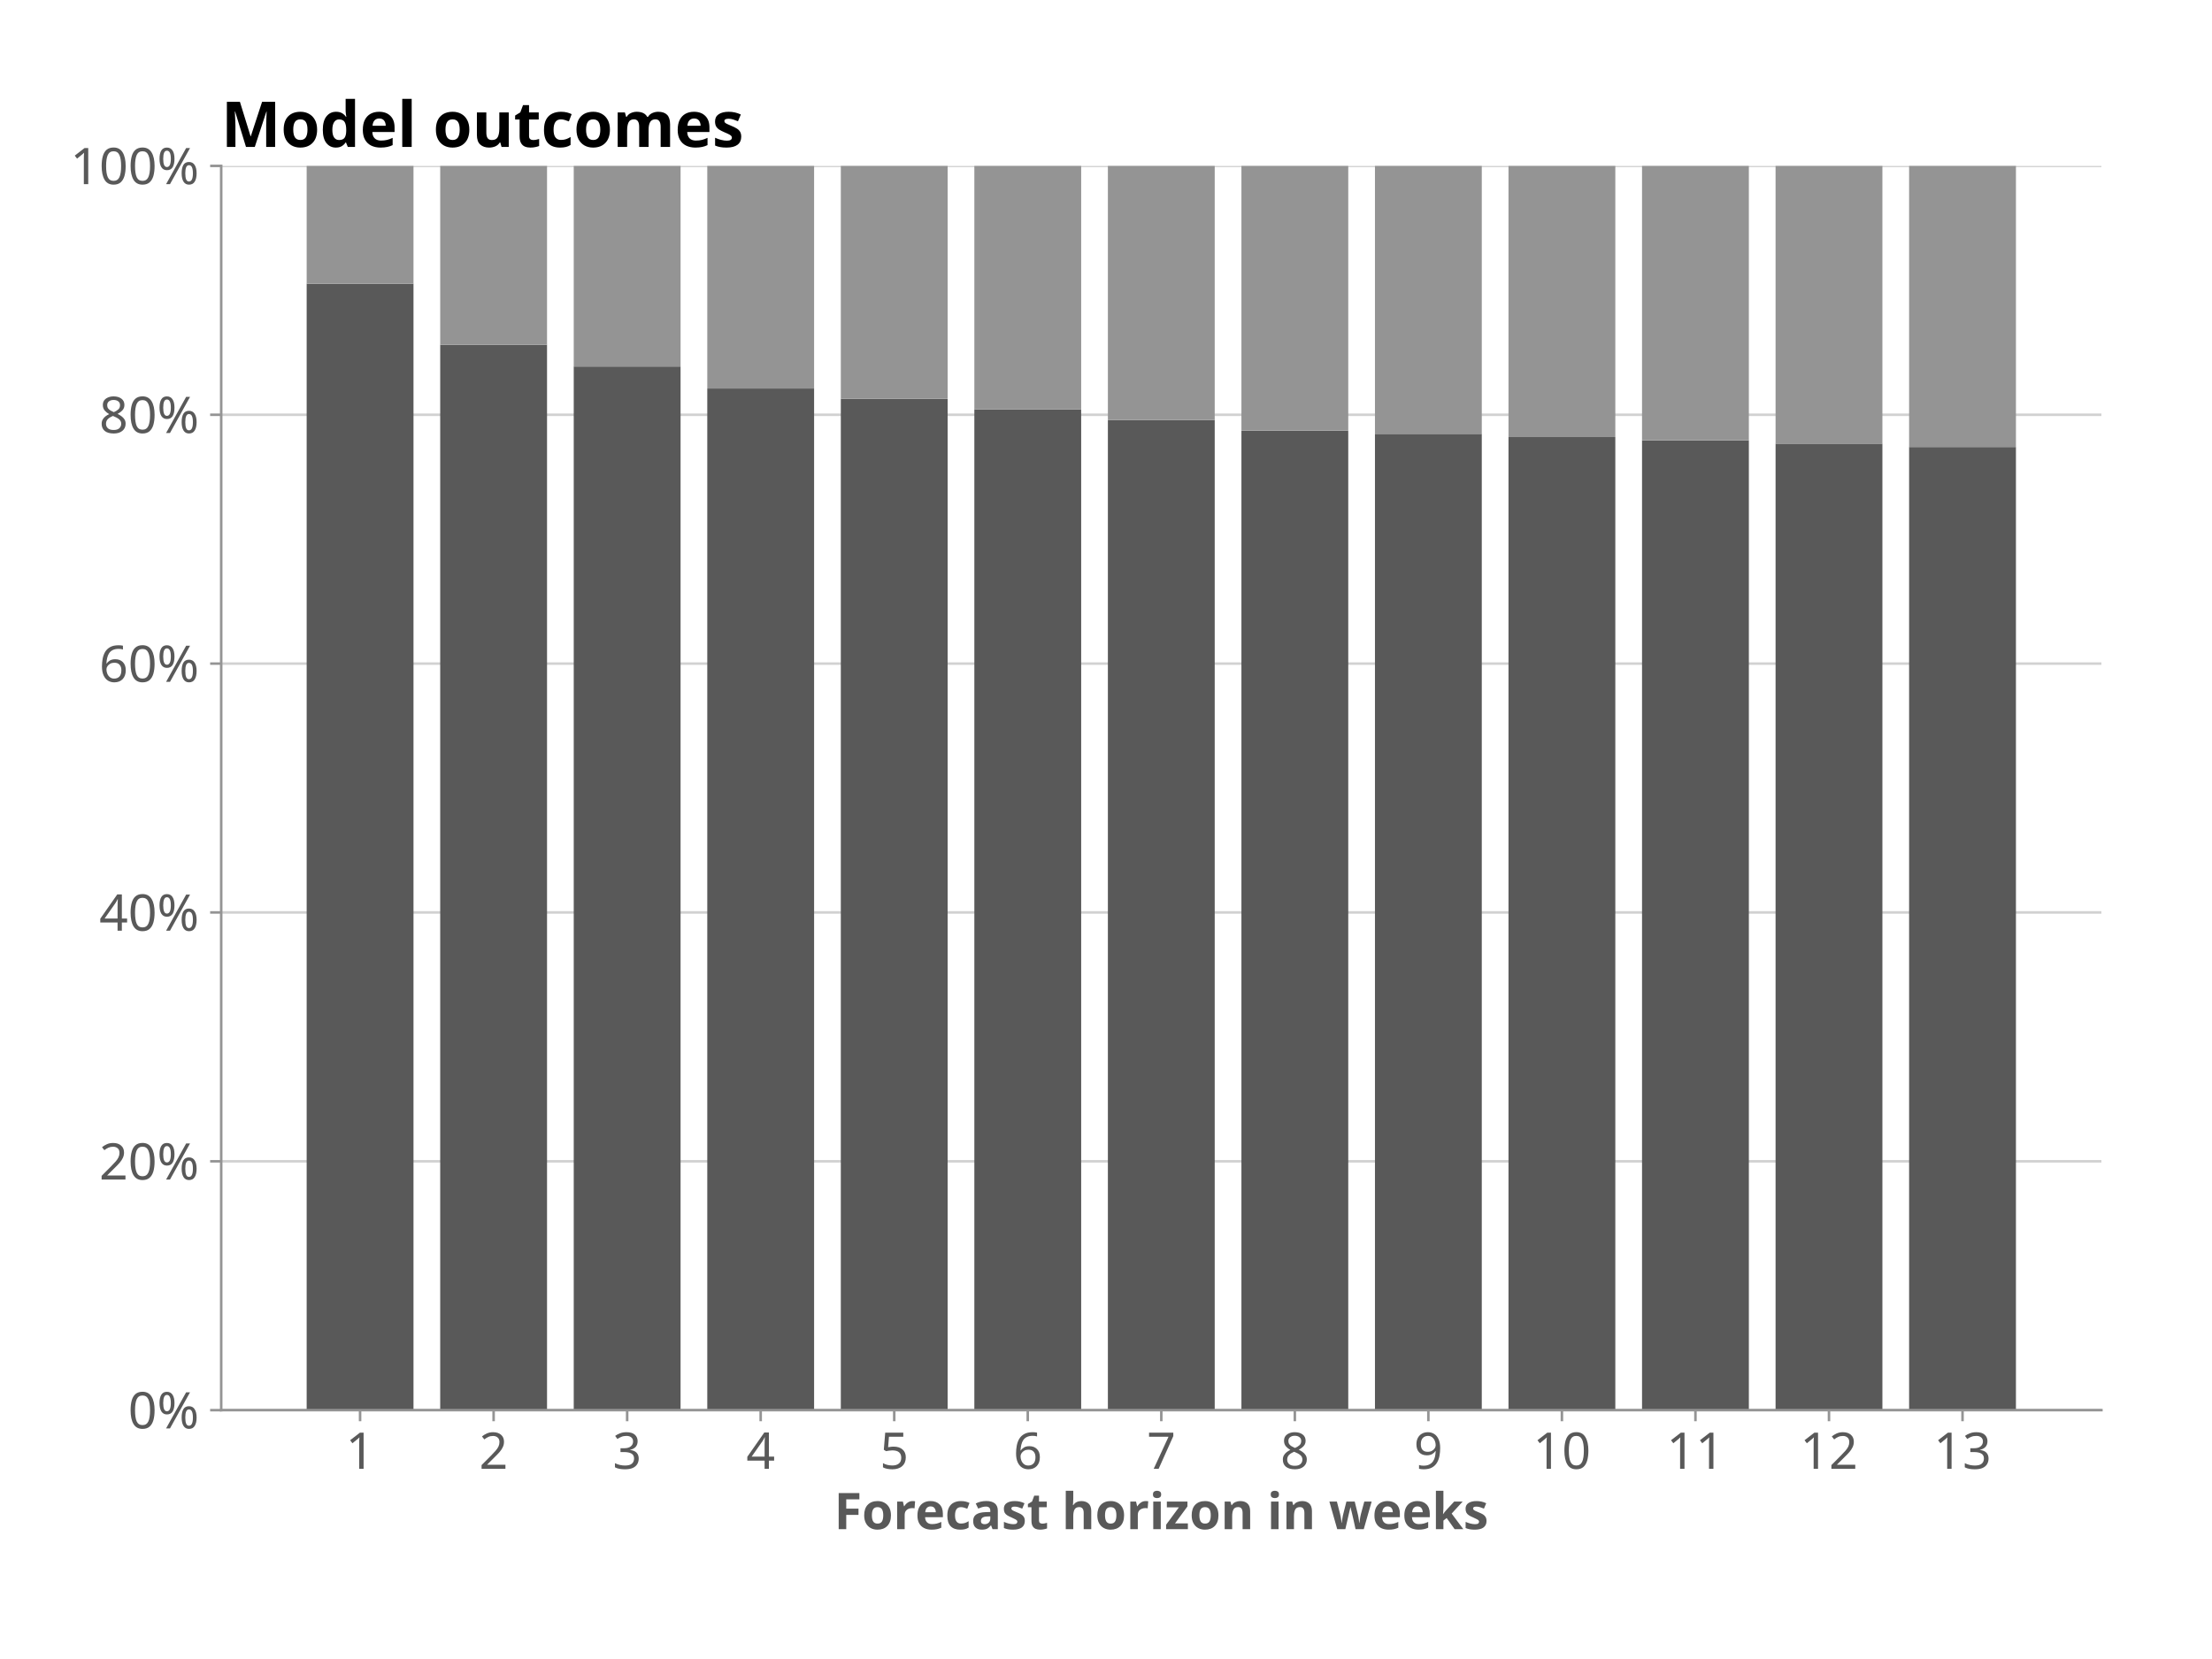
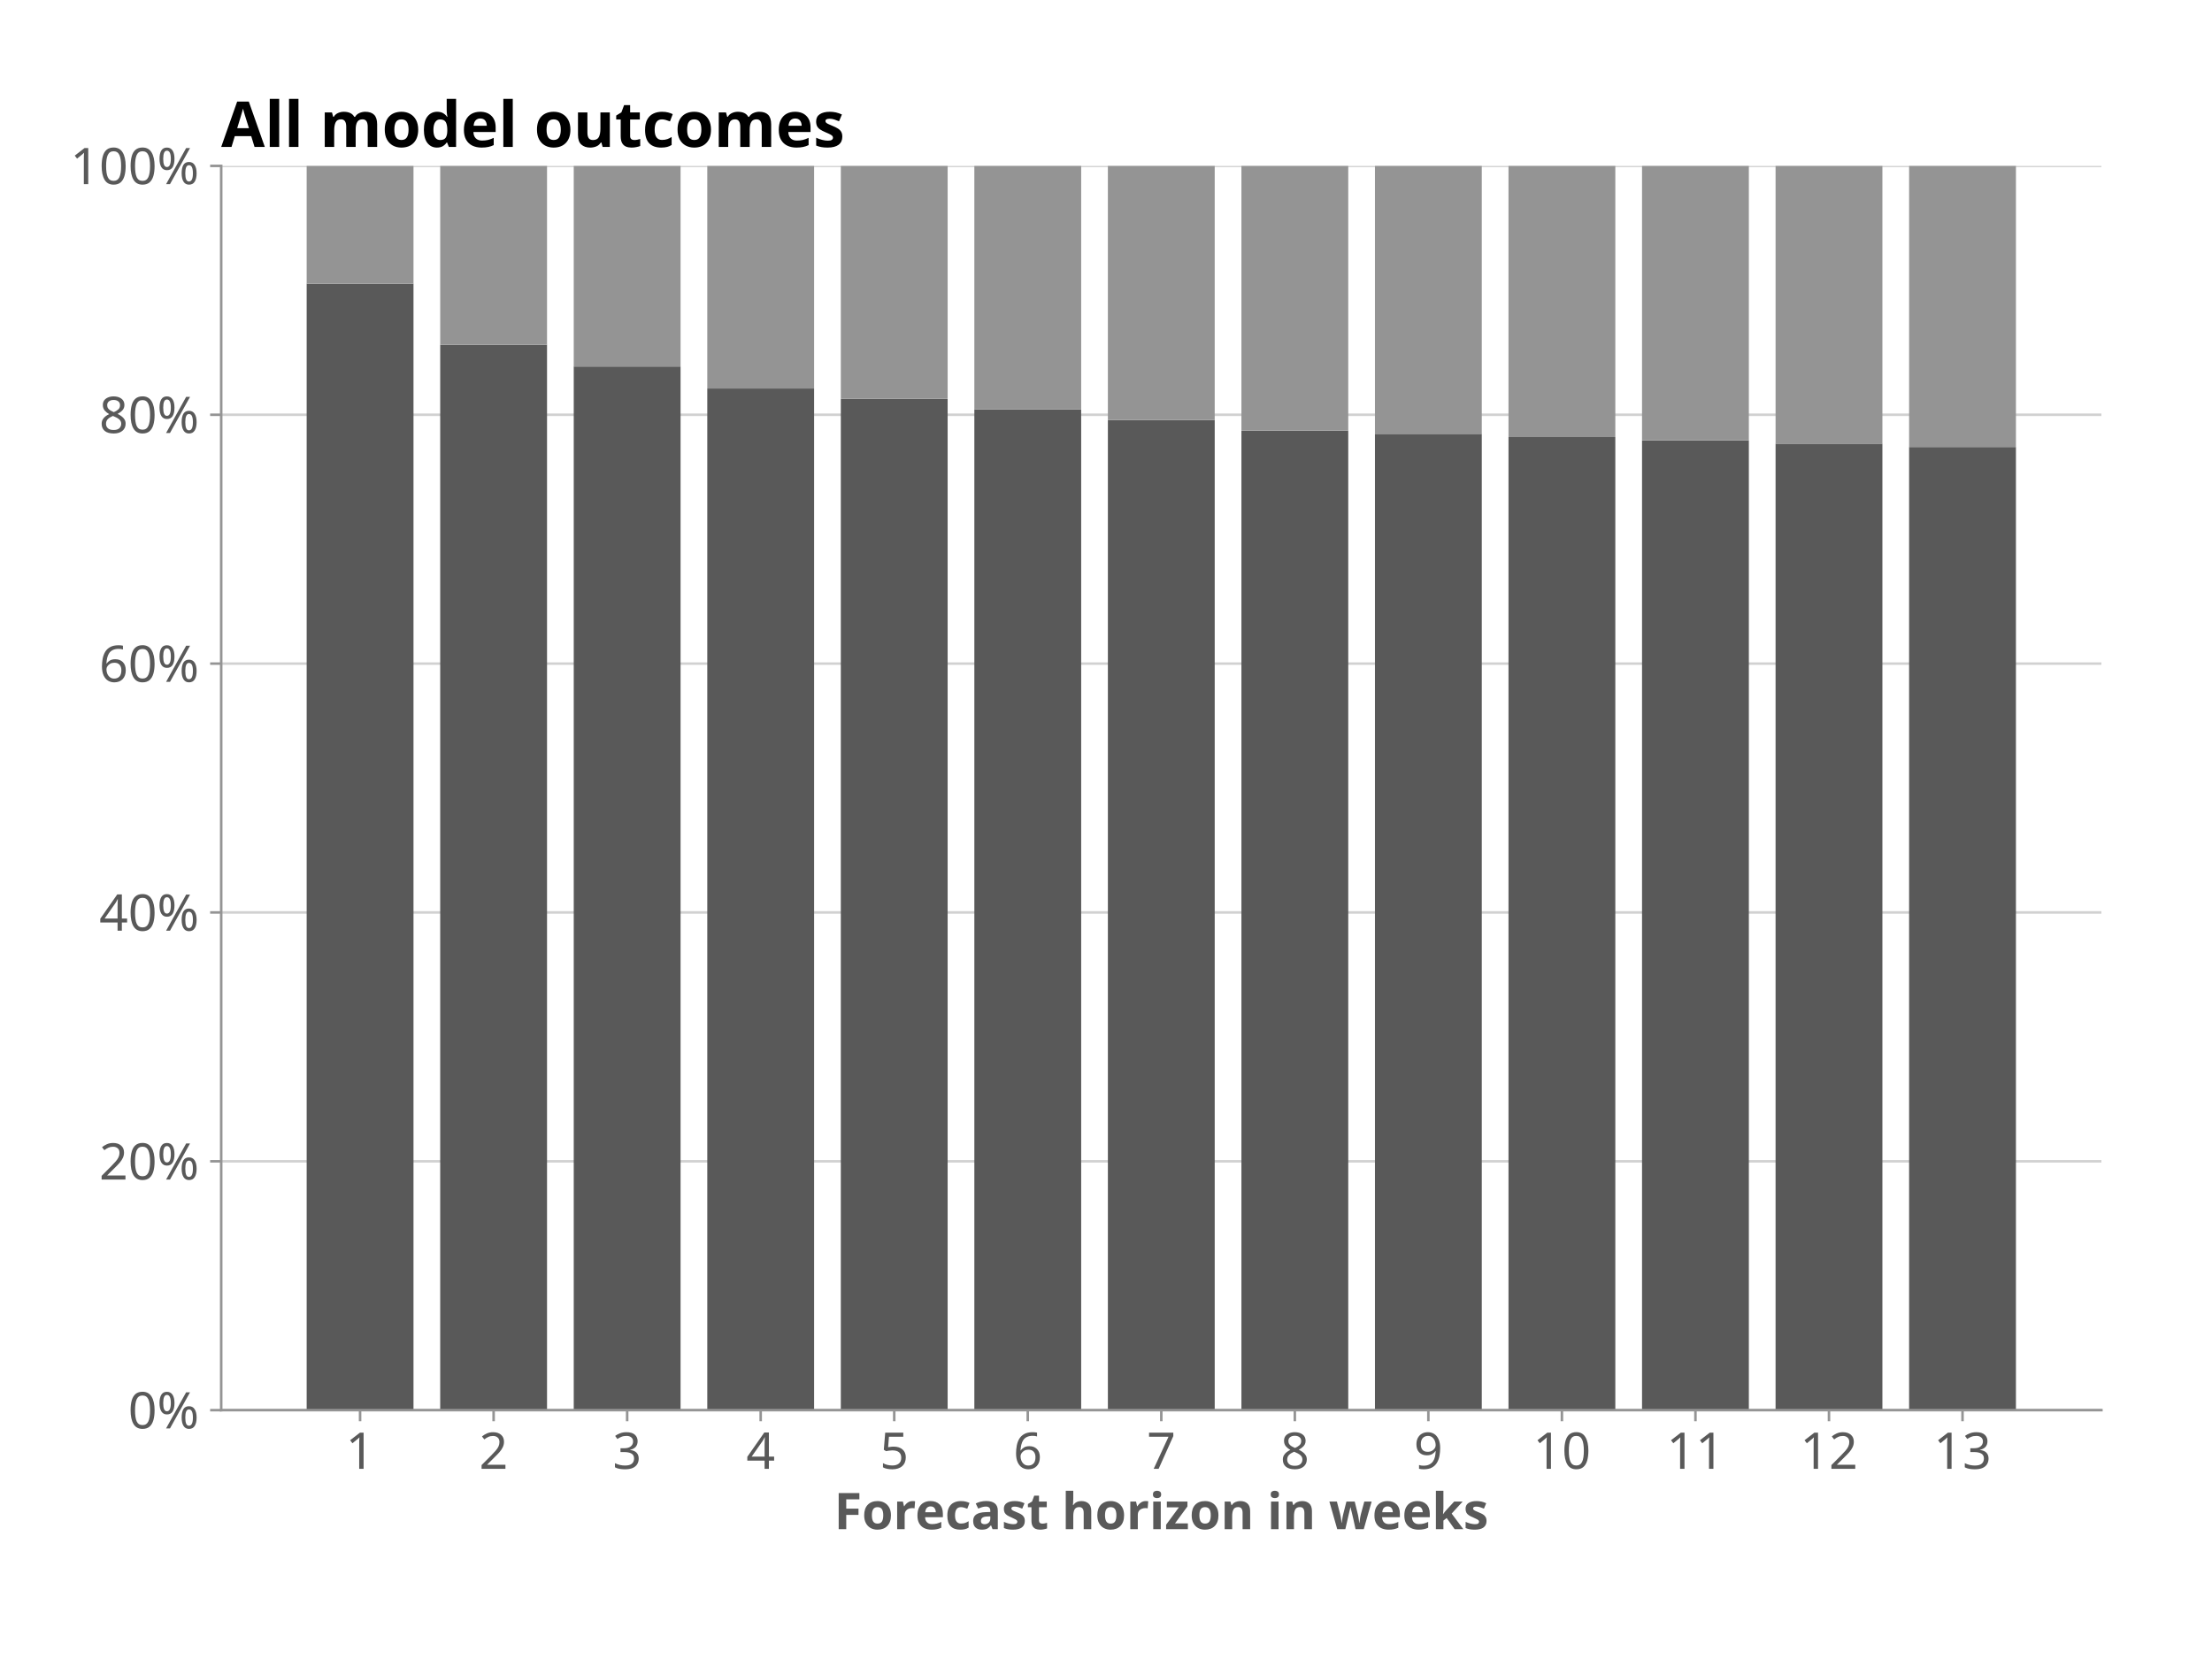
<svg xmlns="http://www.w3.org/2000/svg" xmlns:xlink="http://www.w3.org/1999/xlink" width="699.84px" height="524.88px" viewBox="0 0 699.84 524.88" version="1.1">
  <defs>
    <style type="text/css">*{stroke-linejoin: round; stroke-linecap: butt}</style>
  </defs>
  <g id="figure-forecast_truefalse_summary-rw">
    <g id="patch_1">
      <path d="M 0 524.88  L 699.84 524.88  L 699.84 0  L 0 0  z " style="fill: #ffffff" />
    </g>
    <g id="axis-forecast_truefalse_summary-rw">
      <g id="patch_2">
        <path d="M 69.984 446.148  L 664.848 446.148  L 664.848 52.488  L 69.984 52.488  z " style="fill: #ffffff" />
      </g>
      <g id="matplotlib.axis_1">
        <g id="xtick_1">
          <g id="line2d_1">
            <defs>
-               <path id="m445b350ab8" d="M 0 0  L 0 3.5  " style="stroke: #949494; stroke-width: 0.8" />
+               <path id="me3672e2a36" d="M 0 0  L 0 3.5  " style="stroke: #949494; stroke-width: 0.8" />
            </defs>
            <g>
-               <use xlink:href="#m445b350ab8" x="113.923" y="446.148" style="fill: #949494; stroke: #949494; stroke-width: 0.8" />
+               <use xlink:href="#me3672e2a36" x="113.923" y="446.148" style="fill: #949494; stroke: #949494; stroke-width: 0.8" />
            </g>
          </g>
          <g id="text_1">
            <text style="font-weight: 300; font-size: 16px; font-family: 'Source Sans 3', sans-serif; text-anchor: middle; fill: #595959" x="113.923" y="464.7" transform="rotate(-0 113.9228 464.7005)">1</text>
          </g>
        </g>
        <g id="xtick_2">
          <g id="line2d_2">
            <g>
-               <use xlink:href="#m445b350ab8" x="156.172" y="446.148" style="fill: #949494; stroke: #949494; stroke-width: 0.8" />
+               <use xlink:href="#me3672e2a36" x="156.172" y="446.148" style="fill: #949494; stroke: #949494; stroke-width: 0.8" />
            </g>
          </g>
          <g id="text_2">
            <text style="font-weight: 300; font-size: 16px; font-family: 'Source Sans 3', sans-serif; text-anchor: middle; fill: #595959" x="156.172" y="464.7" transform="rotate(-0 156.1717 464.7005)">2</text>
          </g>
        </g>
        <g id="xtick_3">
          <g id="line2d_3">
            <g>
-               <use xlink:href="#m445b350ab8" x="198.421" y="446.148" style="fill: #949494; stroke: #949494; stroke-width: 0.8" />
+               <use xlink:href="#me3672e2a36" x="198.421" y="446.148" style="fill: #949494; stroke: #949494; stroke-width: 0.8" />
            </g>
          </g>
          <g id="text_3">
            <text style="font-weight: 300; font-size: 16px; font-family: 'Source Sans 3', sans-serif; text-anchor: middle; fill: #595959" x="198.421" y="464.7" transform="rotate(-0 198.4205 464.7005)">3</text>
          </g>
        </g>
        <g id="xtick_4">
          <g id="line2d_4">
            <g>
-               <use xlink:href="#m445b350ab8" x="240.669" y="446.148" style="fill: #949494; stroke: #949494; stroke-width: 0.8" />
+               <use xlink:href="#me3672e2a36" x="240.669" y="446.148" style="fill: #949494; stroke: #949494; stroke-width: 0.8" />
            </g>
          </g>
          <g id="text_4">
            <text style="font-weight: 300; font-size: 16px; font-family: 'Source Sans 3', sans-serif; text-anchor: middle; fill: #595959" x="240.669" y="464.7" transform="rotate(-0 240.6694 464.7005)">4</text>
          </g>
        </g>
        <g id="xtick_5">
          <g id="line2d_5">
            <g>
-               <use xlink:href="#m445b350ab8" x="282.918" y="446.148" style="fill: #949494; stroke: #949494; stroke-width: 0.8" />
+               <use xlink:href="#me3672e2a36" x="282.918" y="446.148" style="fill: #949494; stroke: #949494; stroke-width: 0.8" />
            </g>
          </g>
          <g id="text_5">
            <text style="font-weight: 300; font-size: 16px; font-family: 'Source Sans 3', sans-serif; text-anchor: middle; fill: #595959" x="282.918" y="464.7" transform="rotate(-0 282.9183 464.7005)">5</text>
          </g>
        </g>
        <g id="xtick_6">
          <g id="line2d_6">
            <g>
-               <use xlink:href="#m445b350ab8" x="325.167" y="446.148" style="fill: #949494; stroke: #949494; stroke-width: 0.8" />
+               <use xlink:href="#me3672e2a36" x="325.167" y="446.148" style="fill: #949494; stroke: #949494; stroke-width: 0.8" />
            </g>
          </g>
          <g id="text_6">
            <text style="font-weight: 300; font-size: 16px; font-family: 'Source Sans 3', sans-serif; text-anchor: middle; fill: #595959" x="325.167" y="464.7" transform="rotate(-0 325.1671 464.7005)">6</text>
          </g>
        </g>
        <g id="xtick_7">
          <g id="line2d_7">
            <g>
-               <use xlink:href="#m445b350ab8" x="367.416" y="446.148" style="fill: #949494; stroke: #949494; stroke-width: 0.8" />
+               <use xlink:href="#me3672e2a36" x="367.416" y="446.148" style="fill: #949494; stroke: #949494; stroke-width: 0.8" />
            </g>
          </g>
          <g id="text_7">
            <text style="font-weight: 300; font-size: 16px; font-family: 'Source Sans 3', sans-serif; text-anchor: middle; fill: #595959" x="367.416" y="464.7" transform="rotate(-0 367.416 464.7005)">7</text>
          </g>
        </g>
        <g id="xtick_8">
          <g id="line2d_8">
            <g>
-               <use xlink:href="#m445b350ab8" x="409.665" y="446.148" style="fill: #949494; stroke: #949494; stroke-width: 0.8" />
+               <use xlink:href="#me3672e2a36" x="409.665" y="446.148" style="fill: #949494; stroke: #949494; stroke-width: 0.8" />
            </g>
          </g>
          <g id="text_8">
            <text style="font-weight: 300; font-size: 16px; font-family: 'Source Sans 3', sans-serif; text-anchor: middle; fill: #595959" x="409.665" y="464.7" transform="rotate(-0 409.6649 464.7005)">8</text>
          </g>
        </g>
        <g id="xtick_9">
          <g id="line2d_9">
            <g>
-               <use xlink:href="#m445b350ab8" x="451.914" y="446.148" style="fill: #949494; stroke: #949494; stroke-width: 0.8" />
+               <use xlink:href="#me3672e2a36" x="451.914" y="446.148" style="fill: #949494; stroke: #949494; stroke-width: 0.8" />
            </g>
          </g>
          <g id="text_9">
            <text style="font-weight: 300; font-size: 16px; font-family: 'Source Sans 3', sans-serif; text-anchor: middle; fill: #595959" x="451.914" y="464.7" transform="rotate(-0 451.9137 464.7005)">9</text>
          </g>
        </g>
        <g id="xtick_10">
          <g id="line2d_10">
            <g>
-               <use xlink:href="#m445b350ab8" x="494.163" y="446.148" style="fill: #949494; stroke: #949494; stroke-width: 0.8" />
+               <use xlink:href="#me3672e2a36" x="494.163" y="446.148" style="fill: #949494; stroke: #949494; stroke-width: 0.8" />
            </g>
          </g>
          <g id="text_10">
            <text style="font-weight: 300; font-size: 16px; font-family: 'Source Sans 3', sans-serif; text-anchor: middle; fill: #595959" x="494.163" y="464.7" transform="rotate(-0 494.1626 464.7005)">10</text>
          </g>
        </g>
        <g id="xtick_11">
          <g id="line2d_11">
            <g>
-               <use xlink:href="#m445b350ab8" x="536.411" y="446.148" style="fill: #949494; stroke: #949494; stroke-width: 0.8" />
+               <use xlink:href="#me3672e2a36" x="536.411" y="446.148" style="fill: #949494; stroke: #949494; stroke-width: 0.8" />
            </g>
          </g>
          <g id="text_11">
            <text style="font-weight: 300; font-size: 16px; font-family: 'Source Sans 3', sans-serif; text-anchor: middle; fill: #595959" x="536.411" y="464.7" transform="rotate(-0 536.4115 464.7005)">11</text>
          </g>
        </g>
        <g id="xtick_12">
          <g id="line2d_12">
            <g>
-               <use xlink:href="#m445b350ab8" x="578.66" y="446.148" style="fill: #949494; stroke: #949494; stroke-width: 0.8" />
+               <use xlink:href="#me3672e2a36" x="578.66" y="446.148" style="fill: #949494; stroke: #949494; stroke-width: 0.8" />
            </g>
          </g>
          <g id="text_12">
            <text style="font-weight: 300; font-size: 16px; font-family: 'Source Sans 3', sans-serif; text-anchor: middle; fill: #595959" x="578.66" y="464.7" transform="rotate(-0 578.6603 464.7005)">12</text>
          </g>
        </g>
        <g id="xtick_13">
          <g id="line2d_13">
            <g>
-               <use xlink:href="#m445b350ab8" x="620.909" y="446.148" style="fill: #949494; stroke: #949494; stroke-width: 0.8" />
+               <use xlink:href="#me3672e2a36" x="620.909" y="446.148" style="fill: #949494; stroke: #949494; stroke-width: 0.8" />
            </g>
          </g>
          <g id="text_13">
            <text style="font-weight: 300; font-size: 16px; font-family: 'Source Sans 3', sans-serif; text-anchor: middle; fill: #595959" x="620.909" y="464.7" transform="rotate(-0 620.9092 464.7005)">13</text>
          </g>
        </g>
        <g id="text_14">
          <text style="font-weight: 600; font-size: 16px; font-family: 'Source Sans 3', sans-serif; text-anchor: middle; fill: #595959" x="367.416" y="483.805" transform="rotate(-0 367.416 483.8055)">Forecast horizon in weeks</text>
        </g>
      </g>
      <g id="matplotlib.axis_2">
        <g id="ytick_1">
          <g id="line2d_14">
-             <path d="M 69.984 446.148  L 664.848 446.148  " clip-path="url(#p7e947345b2)" style="fill: none; stroke: #d1d1d1; stroke-width: 0.8; stroke-linecap: square" />
+             <path d="M 69.984 446.148  L 664.848 446.148  " clip-path="url(#pc1b8bbbcad)" style="fill: none; stroke: #d1d1d1; stroke-width: 0.8; stroke-linecap: square" />
          </g>
          <g id="line2d_15">
            <defs>
-               <path id="mdb8ba3cedf" d="M 0 0  L -3.5 0  " style="stroke: #949494; stroke-width: 0.8" />
+               <path id="m14198096ad" d="M 0 0  L -3.5 0  " style="stroke: #949494; stroke-width: 0.8" />
            </defs>
            <g>
-               <use xlink:href="#mdb8ba3cedf" x="69.984" y="446.148" style="fill: #949494; stroke: #949494; stroke-width: 0.8" />
+               <use xlink:href="#m14198096ad" x="69.984" y="446.148" style="fill: #949494; stroke: #949494; stroke-width: 0.8" />
            </g>
          </g>
          <g id="text_15">
            <text style="font-weight: 300; font-size: 16px; font-family: 'Source Sans 3', sans-serif; text-anchor: end; fill: #595959" x="62.984" y="451.924" transform="rotate(-0 62.984 451.9242)">0%</text>
          </g>
        </g>
        <g id="ytick_2">
          <g id="line2d_16">
-             <path d="M 69.984 367.416  L 664.848 367.416  " clip-path="url(#p7e947345b2)" style="fill: none; stroke: #d1d1d1; stroke-width: 0.8; stroke-linecap: square" />
+             <path d="M 69.984 367.416  L 664.848 367.416  " clip-path="url(#pc1b8bbbcad)" style="fill: none; stroke: #d1d1d1; stroke-width: 0.8; stroke-linecap: square" />
          </g>
          <g id="line2d_17">
            <g>
-               <use xlink:href="#mdb8ba3cedf" x="69.984" y="367.416" style="fill: #949494; stroke: #949494; stroke-width: 0.8" />
+               <use xlink:href="#m14198096ad" x="69.984" y="367.416" style="fill: #949494; stroke: #949494; stroke-width: 0.8" />
            </g>
          </g>
          <g id="text_16">
            <text style="font-weight: 300; font-size: 16px; font-family: 'Source Sans 3', sans-serif; text-anchor: end; fill: #595959" x="62.984" y="373.192" transform="rotate(-0 62.984 373.1923)">20%</text>
          </g>
        </g>
        <g id="ytick_3">
          <g id="line2d_18">
-             <path d="M 69.984 288.684  L 664.848 288.684  " clip-path="url(#p7e947345b2)" style="fill: none; stroke: #d1d1d1; stroke-width: 0.8; stroke-linecap: square" />
+             <path d="M 69.984 288.684  L 664.848 288.684  " clip-path="url(#pc1b8bbbcad)" style="fill: none; stroke: #d1d1d1; stroke-width: 0.8; stroke-linecap: square" />
          </g>
          <g id="line2d_19">
            <g>
-               <use xlink:href="#mdb8ba3cedf" x="69.984" y="288.684" style="fill: #949494; stroke: #949494; stroke-width: 0.8" />
+               <use xlink:href="#m14198096ad" x="69.984" y="288.684" style="fill: #949494; stroke: #949494; stroke-width: 0.8" />
            </g>
          </g>
          <g id="text_17">
            <text style="font-weight: 300; font-size: 16px; font-family: 'Source Sans 3', sans-serif; text-anchor: end; fill: #595959" x="62.984" y="294.46" transform="rotate(-0 62.984 294.4602)">40%</text>
          </g>
        </g>
        <g id="ytick_4">
          <g id="line2d_20">
-             <path d="M 69.984 209.952  L 664.848 209.952  " clip-path="url(#p7e947345b2)" style="fill: none; stroke: #d1d1d1; stroke-width: 0.8; stroke-linecap: square" />
+             <path d="M 69.984 209.952  L 664.848 209.952  " clip-path="url(#pc1b8bbbcad)" style="fill: none; stroke: #d1d1d1; stroke-width: 0.8; stroke-linecap: square" />
          </g>
          <g id="line2d_21">
            <g>
-               <use xlink:href="#mdb8ba3cedf" x="69.984" y="209.952" style="fill: #949494; stroke: #949494; stroke-width: 0.8" />
+               <use xlink:href="#m14198096ad" x="69.984" y="209.952" style="fill: #949494; stroke: #949494; stroke-width: 0.8" />
            </g>
          </g>
          <g id="text_18">
            <text style="font-weight: 300; font-size: 16px; font-family: 'Source Sans 3', sans-serif; text-anchor: end; fill: #595959" x="62.984" y="215.728" transform="rotate(-0 62.984 215.7283)">60%</text>
          </g>
        </g>
        <g id="ytick_5">
          <g id="line2d_22">
-             <path d="M 69.984 131.22  L 664.848 131.22  " clip-path="url(#p7e947345b2)" style="fill: none; stroke: #d1d1d1; stroke-width: 0.8; stroke-linecap: square" />
+             <path d="M 69.984 131.22  L 664.848 131.22  " clip-path="url(#pc1b8bbbcad)" style="fill: none; stroke: #d1d1d1; stroke-width: 0.8; stroke-linecap: square" />
          </g>
          <g id="line2d_23">
            <g>
-               <use xlink:href="#mdb8ba3cedf" x="69.984" y="131.22" style="fill: #949494; stroke: #949494; stroke-width: 0.8" />
+               <use xlink:href="#m14198096ad" x="69.984" y="131.22" style="fill: #949494; stroke: #949494; stroke-width: 0.8" />
            </g>
          </g>
          <g id="text_19">
            <text style="font-weight: 300; font-size: 16px; font-family: 'Source Sans 3', sans-serif; text-anchor: end; fill: #595959" x="62.984" y="136.996" transform="rotate(-0 62.984 136.9963)">80%</text>
          </g>
        </g>
        <g id="ytick_6">
          <g id="line2d_24">
-             <path d="M 69.984 52.488  L 664.848 52.488  " clip-path="url(#p7e947345b2)" style="fill: none; stroke: #d1d1d1; stroke-width: 0.8; stroke-linecap: square" />
+             <path d="M 69.984 52.488  L 664.848 52.488  " clip-path="url(#pc1b8bbbcad)" style="fill: none; stroke: #d1d1d1; stroke-width: 0.8; stroke-linecap: square" />
          </g>
          <g id="line2d_25">
            <g>
-               <use xlink:href="#mdb8ba3cedf" x="69.984" y="52.488" style="fill: #949494; stroke: #949494; stroke-width: 0.8" />
+               <use xlink:href="#m14198096ad" x="69.984" y="52.488" style="fill: #949494; stroke: #949494; stroke-width: 0.8" />
            </g>
          </g>
          <g id="text_20">
            <text style="font-weight: 300; font-size: 16px; font-family: 'Source Sans 3', sans-serif; text-anchor: end; fill: #595959" x="62.984" y="58.264" transform="rotate(-0 62.984 58.26425)">100%</text>
          </g>
        </g>
      </g>
      <g id="FillBetweenPolyCollection_1">
-         <path d="M 97.023 446.148  L 97.023 89.77  L 130.822 89.77  L 130.822 446.148  L 130.822 446.148  L 97.023 446.148  z " clip-path="url(#p7e947345b2)" style="fill: #595959" />
+         <path d="M 97.023 446.148  L 97.023 89.77  L 130.822 89.77  L 130.822 446.148  L 130.822 446.148  L 97.023 446.148  z " clip-path="url(#pc1b8bbbcad)" style="fill: #595959" />
      </g>
      <g id="FillBetweenPolyCollection_2">
-         <path d="M 97.023 52.488  L 97.023 89.77  L 130.822 89.77  L 130.822 52.488  L 130.822 52.488  L 97.023 52.488  z " clip-path="url(#p7e947345b2)" style="fill: #949494" />
+         <path d="M 97.023 52.488  L 97.023 89.77  L 130.822 89.77  L 130.822 52.488  L 130.822 52.488  L 97.023 52.488  z " clip-path="url(#pc1b8bbbcad)" style="fill: #949494" />
      </g>
      <g id="FillBetweenPolyCollection_3">
-         <path d="M 139.272 446.148  L 139.272 109.061  L 173.071 109.061  L 173.071 446.148  L 173.071 446.148  L 139.272 446.148  z " clip-path="url(#p7e947345b2)" style="fill: #595959" />
+         <path d="M 139.272 446.148  L 139.272 109.061  L 173.071 109.061  L 173.071 446.148  L 173.071 446.148  L 139.272 446.148  z " clip-path="url(#pc1b8bbbcad)" style="fill: #595959" />
      </g>
      <g id="FillBetweenPolyCollection_4">
-         <path d="M 139.272 52.488  L 139.272 109.061  L 173.071 109.061  L 173.071 52.488  L 173.071 52.488  L 139.272 52.488  z " clip-path="url(#p7e947345b2)" style="fill: #949494" />
+         <path d="M 139.272 52.488  L 139.272 109.061  L 173.071 109.061  L 173.071 52.488  L 173.071 52.488  L 139.272 52.488  z " clip-path="url(#pc1b8bbbcad)" style="fill: #949494" />
      </g>
      <g id="FillBetweenPolyCollection_5">
-         <path d="M 181.521 446.148  L 181.521 115.947  L 215.32 115.947  L 215.32 446.148  L 215.32 446.148  L 181.521 446.148  z " clip-path="url(#p7e947345b2)" style="fill: #595959" />
+         <path d="M 181.521 446.148  L 181.521 115.947  L 215.32 115.947  L 215.32 446.148  L 215.32 446.148  L 181.521 446.148  z " clip-path="url(#pc1b8bbbcad)" style="fill: #595959" />
      </g>
      <g id="FillBetweenPolyCollection_6">
-         <path d="M 181.521 52.488  L 181.521 115.947  L 215.32 115.947  L 215.32 52.488  L 215.32 52.488  L 181.521 52.488  z " clip-path="url(#p7e947345b2)" style="fill: #949494" />
+         <path d="M 181.521 52.488  L 181.521 115.947  L 215.32 115.947  L 215.32 52.488  L 215.32 52.488  L 181.521 52.488  z " clip-path="url(#pc1b8bbbcad)" style="fill: #949494" />
      </g>
      <g id="FillBetweenPolyCollection_7">
-         <path d="M 223.77 446.148  L 223.77 122.909  L 257.569 122.909  L 257.569 446.148  L 257.569 446.148  L 223.77 446.148  z " clip-path="url(#p7e947345b2)" style="fill: #595959" />
+         <path d="M 223.77 446.148  L 223.77 122.909  L 257.569 122.909  L 257.569 446.148  L 257.569 446.148  L 223.77 446.148  z " clip-path="url(#pc1b8bbbcad)" style="fill: #595959" />
      </g>
      <g id="FillBetweenPolyCollection_8">
-         <path d="M 223.77 52.488  L 223.77 122.909  L 257.569 122.909  L 257.569 52.488  L 257.569 52.488  L 223.77 52.488  z " clip-path="url(#p7e947345b2)" style="fill: #949494" />
+         <path d="M 223.77 52.488  L 223.77 122.909  L 257.569 122.909  L 257.569 52.488  L 257.569 52.488  L 223.77 52.488  z " clip-path="url(#pc1b8bbbcad)" style="fill: #949494" />
      </g>
      <g id="FillBetweenPolyCollection_9">
-         <path d="M 266.019 446.148  L 266.019 126.186  L 299.818 126.186  L 299.818 446.148  L 299.818 446.148  L 266.019 446.148  z " clip-path="url(#p7e947345b2)" style="fill: #595959" />
+         <path d="M 266.019 446.148  L 266.019 126.186  L 299.818 126.186  L 299.818 446.148  L 299.818 446.148  L 266.019 446.148  z " clip-path="url(#pc1b8bbbcad)" style="fill: #595959" />
      </g>
      <g id="FillBetweenPolyCollection_10">
-         <path d="M 266.019 52.488  L 266.019 126.186  L 299.818 126.186  L 299.818 52.488  L 299.818 52.488  L 266.019 52.488  z " clip-path="url(#p7e947345b2)" style="fill: #949494" />
+         <path d="M 266.019 52.488  L 266.019 126.186  L 299.818 126.186  L 299.818 52.488  L 299.818 52.488  L 266.019 52.488  z " clip-path="url(#pc1b8bbbcad)" style="fill: #949494" />
      </g>
      <g id="FillBetweenPolyCollection_11">
-         <path d="M 308.268 446.148  L 308.268 129.5  L 342.067 129.5  L 342.067 446.148  L 342.067 446.148  L 308.268 446.148  z " clip-path="url(#p7e947345b2)" style="fill: #595959" />
+         <path d="M 308.268 446.148  L 308.268 129.5  L 342.067 129.5  L 342.067 446.148  L 342.067 446.148  L 308.268 446.148  z " clip-path="url(#pc1b8bbbcad)" style="fill: #595959" />
      </g>
      <g id="FillBetweenPolyCollection_12">
-         <path d="M 308.268 52.488  L 308.268 129.5  L 342.067 129.5  L 342.067 52.488  L 342.067 52.488  L 308.268 52.488  z " clip-path="url(#p7e947345b2)" style="fill: #949494" />
+         <path d="M 308.268 52.488  L 308.268 129.5  L 342.067 129.5  L 342.067 52.488  L 342.067 52.488  L 308.268 52.488  z " clip-path="url(#pc1b8bbbcad)" style="fill: #949494" />
      </g>
      <g id="FillBetweenPolyCollection_13">
-         <path d="M 350.516 446.148  L 350.516 132.851  L 384.316 132.851  L 384.316 446.148  L 384.316 446.148  L 350.516 446.148  z " clip-path="url(#p7e947345b2)" style="fill: #595959" />
+         <path d="M 350.516 446.148  L 350.516 132.851  L 384.316 132.851  L 384.316 446.148  L 384.316 446.148  L 350.516 446.148  z " clip-path="url(#pc1b8bbbcad)" style="fill: #595959" />
      </g>
      <g id="FillBetweenPolyCollection_14">
-         <path d="M 350.516 52.488  L 350.516 132.851  L 384.316 132.851  L 384.316 52.488  L 384.316 52.488  L 350.516 52.488  z " clip-path="url(#p7e947345b2)" style="fill: #949494" />
+         <path d="M 350.516 52.488  L 350.516 132.851  L 384.316 132.851  L 384.316 52.488  L 384.316 52.488  L 350.516 52.488  z " clip-path="url(#pc1b8bbbcad)" style="fill: #949494" />
      </g>
      <g id="FillBetweenPolyCollection_15">
-         <path d="M 392.765 446.148  L 392.765 136.241  L 426.564 136.241  L 426.564 446.148  L 426.564 446.148  L 392.765 446.148  z " clip-path="url(#p7e947345b2)" style="fill: #595959" />
+         <path d="M 392.765 446.148  L 392.765 136.241  L 426.564 136.241  L 426.564 446.148  L 426.564 446.148  L 392.765 446.148  z " clip-path="url(#pc1b8bbbcad)" style="fill: #595959" />
      </g>
      <g id="FillBetweenPolyCollection_16">
-         <path d="M 392.765 52.488  L 392.765 136.241  L 426.564 136.241  L 426.564 52.488  L 426.564 52.488  L 392.765 52.488  z " clip-path="url(#p7e947345b2)" style="fill: #949494" />
+         <path d="M 392.765 52.488  L 392.765 136.241  L 426.564 136.241  L 426.564 52.488  L 426.564 52.488  L 392.765 52.488  z " clip-path="url(#pc1b8bbbcad)" style="fill: #949494" />
      </g>
      <g id="FillBetweenPolyCollection_17">
-         <path d="M 435.014 446.148  L 435.014 137.255  L 468.813 137.255  L 468.813 446.148  L 468.813 446.148  L 435.014 446.148  z " clip-path="url(#p7e947345b2)" style="fill: #595959" />
+         <path d="M 435.014 446.148  L 435.014 137.255  L 468.813 137.255  L 468.813 446.148  L 468.813 446.148  L 435.014 446.148  z " clip-path="url(#pc1b8bbbcad)" style="fill: #595959" />
      </g>
      <g id="FillBetweenPolyCollection_18">
-         <path d="M 435.014 52.488  L 435.014 137.255  L 468.813 137.255  L 468.813 52.488  L 468.813 52.488  L 435.014 52.488  z " clip-path="url(#p7e947345b2)" style="fill: #949494" />
+         <path d="M 435.014 52.488  L 435.014 137.255  L 468.813 137.255  L 468.813 52.488  L 468.813 52.488  L 435.014 52.488  z " clip-path="url(#pc1b8bbbcad)" style="fill: #949494" />
      </g>
      <g id="FillBetweenPolyCollection_19">
-         <path d="M 477.263 446.148  L 477.263 138.28  L 511.062 138.28  L 511.062 446.148  L 511.062 446.148  L 477.263 446.148  z " clip-path="url(#p7e947345b2)" style="fill: #595959" />
+         <path d="M 477.263 446.148  L 477.263 138.28  L 511.062 138.28  L 511.062 446.148  L 511.062 446.148  L 477.263 446.148  z " clip-path="url(#pc1b8bbbcad)" style="fill: #595959" />
      </g>
      <g id="FillBetweenPolyCollection_20">
-         <path d="M 477.263 52.488  L 477.263 138.28  L 511.062 138.28  L 511.062 52.488  L 511.062 52.488  L 477.263 52.488  z " clip-path="url(#p7e947345b2)" style="fill: #949494" />
+         <path d="M 477.263 52.488  L 477.263 138.28  L 511.062 138.28  L 511.062 52.488  L 511.062 52.488  L 477.263 52.488  z " clip-path="url(#pc1b8bbbcad)" style="fill: #949494" />
      </g>
      <g id="FillBetweenPolyCollection_21">
-         <path d="M 519.512 446.148  L 519.512 139.318  L 553.311 139.318  L 553.311 446.148  L 553.311 446.148  L 519.512 446.148  z " clip-path="url(#p7e947345b2)" style="fill: #595959" />
+         <path d="M 519.512 446.148  L 519.512 139.318  L 553.311 139.318  L 553.311 446.148  L 553.311 446.148  L 519.512 446.148  z " clip-path="url(#pc1b8bbbcad)" style="fill: #595959" />
      </g>
      <g id="FillBetweenPolyCollection_22">
-         <path d="M 519.512 52.488  L 519.512 139.318  L 553.311 139.318  L 553.311 52.488  L 553.311 52.488  L 519.512 52.488  z " clip-path="url(#p7e947345b2)" style="fill: #949494" />
+         <path d="M 519.512 52.488  L 519.512 139.318  L 553.311 139.318  L 553.311 52.488  L 553.311 52.488  L 519.512 52.488  z " clip-path="url(#pc1b8bbbcad)" style="fill: #949494" />
      </g>
      <g id="FillBetweenPolyCollection_23">
-         <path d="M 561.761 446.148  L 561.761 140.367  L 595.56 140.367  L 595.56 446.148  L 595.56 446.148  L 561.761 446.148  z " clip-path="url(#p7e947345b2)" style="fill: #595959" />
+         <path d="M 561.761 446.148  L 561.761 140.367  L 595.56 140.367  L 595.56 446.148  L 595.56 446.148  L 561.761 446.148  z " clip-path="url(#pc1b8bbbcad)" style="fill: #595959" />
      </g>
      <g id="FillBetweenPolyCollection_24">
-         <path d="M 561.761 52.488  L 561.761 140.367  L 595.56 140.367  L 595.56 52.488  L 595.56 52.488  L 561.761 52.488  z " clip-path="url(#p7e947345b2)" style="fill: #949494" />
+         <path d="M 561.761 52.488  L 561.761 140.367  L 595.56 140.367  L 595.56 52.488  L 595.56 52.488  L 561.761 52.488  z " clip-path="url(#pc1b8bbbcad)" style="fill: #949494" />
      </g>
      <g id="FillBetweenPolyCollection_25">
-         <path d="M 604.01 446.148  L 604.01 141.429  L 637.809 141.429  L 637.809 446.148  L 637.809 446.148  L 604.01 446.148  z " clip-path="url(#p7e947345b2)" style="fill: #595959" />
+         <path d="M 604.01 446.148  L 604.01 141.429  L 637.809 141.429  L 637.809 446.148  L 637.809 446.148  L 604.01 446.148  z " clip-path="url(#pc1b8bbbcad)" style="fill: #595959" />
      </g>
      <g id="FillBetweenPolyCollection_26">
-         <path d="M 604.01 52.488  L 604.01 141.429  L 637.809 141.429  L 637.809 52.488  L 637.809 52.488  L 604.01 52.488  z " clip-path="url(#p7e947345b2)" style="fill: #949494" />
+         <path d="M 604.01 52.488  L 604.01 141.429  L 637.809 141.429  L 637.809 52.488  L 637.809 52.488  L 604.01 52.488  z " clip-path="url(#pc1b8bbbcad)" style="fill: #949494" />
      </g>
      <g id="patch_3">
        <path d="M 69.984 446.148  L 69.984 52.488  " style="fill: none; stroke: #949494; stroke-width: 0.8; stroke-linejoin: miter; stroke-linecap: square" />
      </g>
      <g id="patch_4">
        <path d="M 69.984 446.148  L 664.848 446.148  " style="fill: none; stroke: #949494; stroke-width: 0.8; stroke-linejoin: miter; stroke-linecap: square" />
      </g>
      <g id="text_21">
-         <text style="font-weight: 800; font-size: 20px; font-family: 'Source Sans 3', sans-serif; text-anchor: start" x="69.984" y="46.488" transform="rotate(-0 69.984 46.488)">Model outcomes</text>
+         <text style="font-weight: 800; font-size: 20px; font-family: 'Source Sans 3', sans-serif; text-anchor: start" x="69.984" y="46.488" transform="rotate(-0 69.984 46.488)">All model outcomes</text>
      </g>
    </g>
  </g>
  <defs>
-     <clipPath id="p7e947345b2">
+     <clipPath id="pc1b8bbbcad">
      <rect x="69.984" y="52.488" width="594.864" height="393.66" />
    </clipPath>
  </defs>
</svg>
